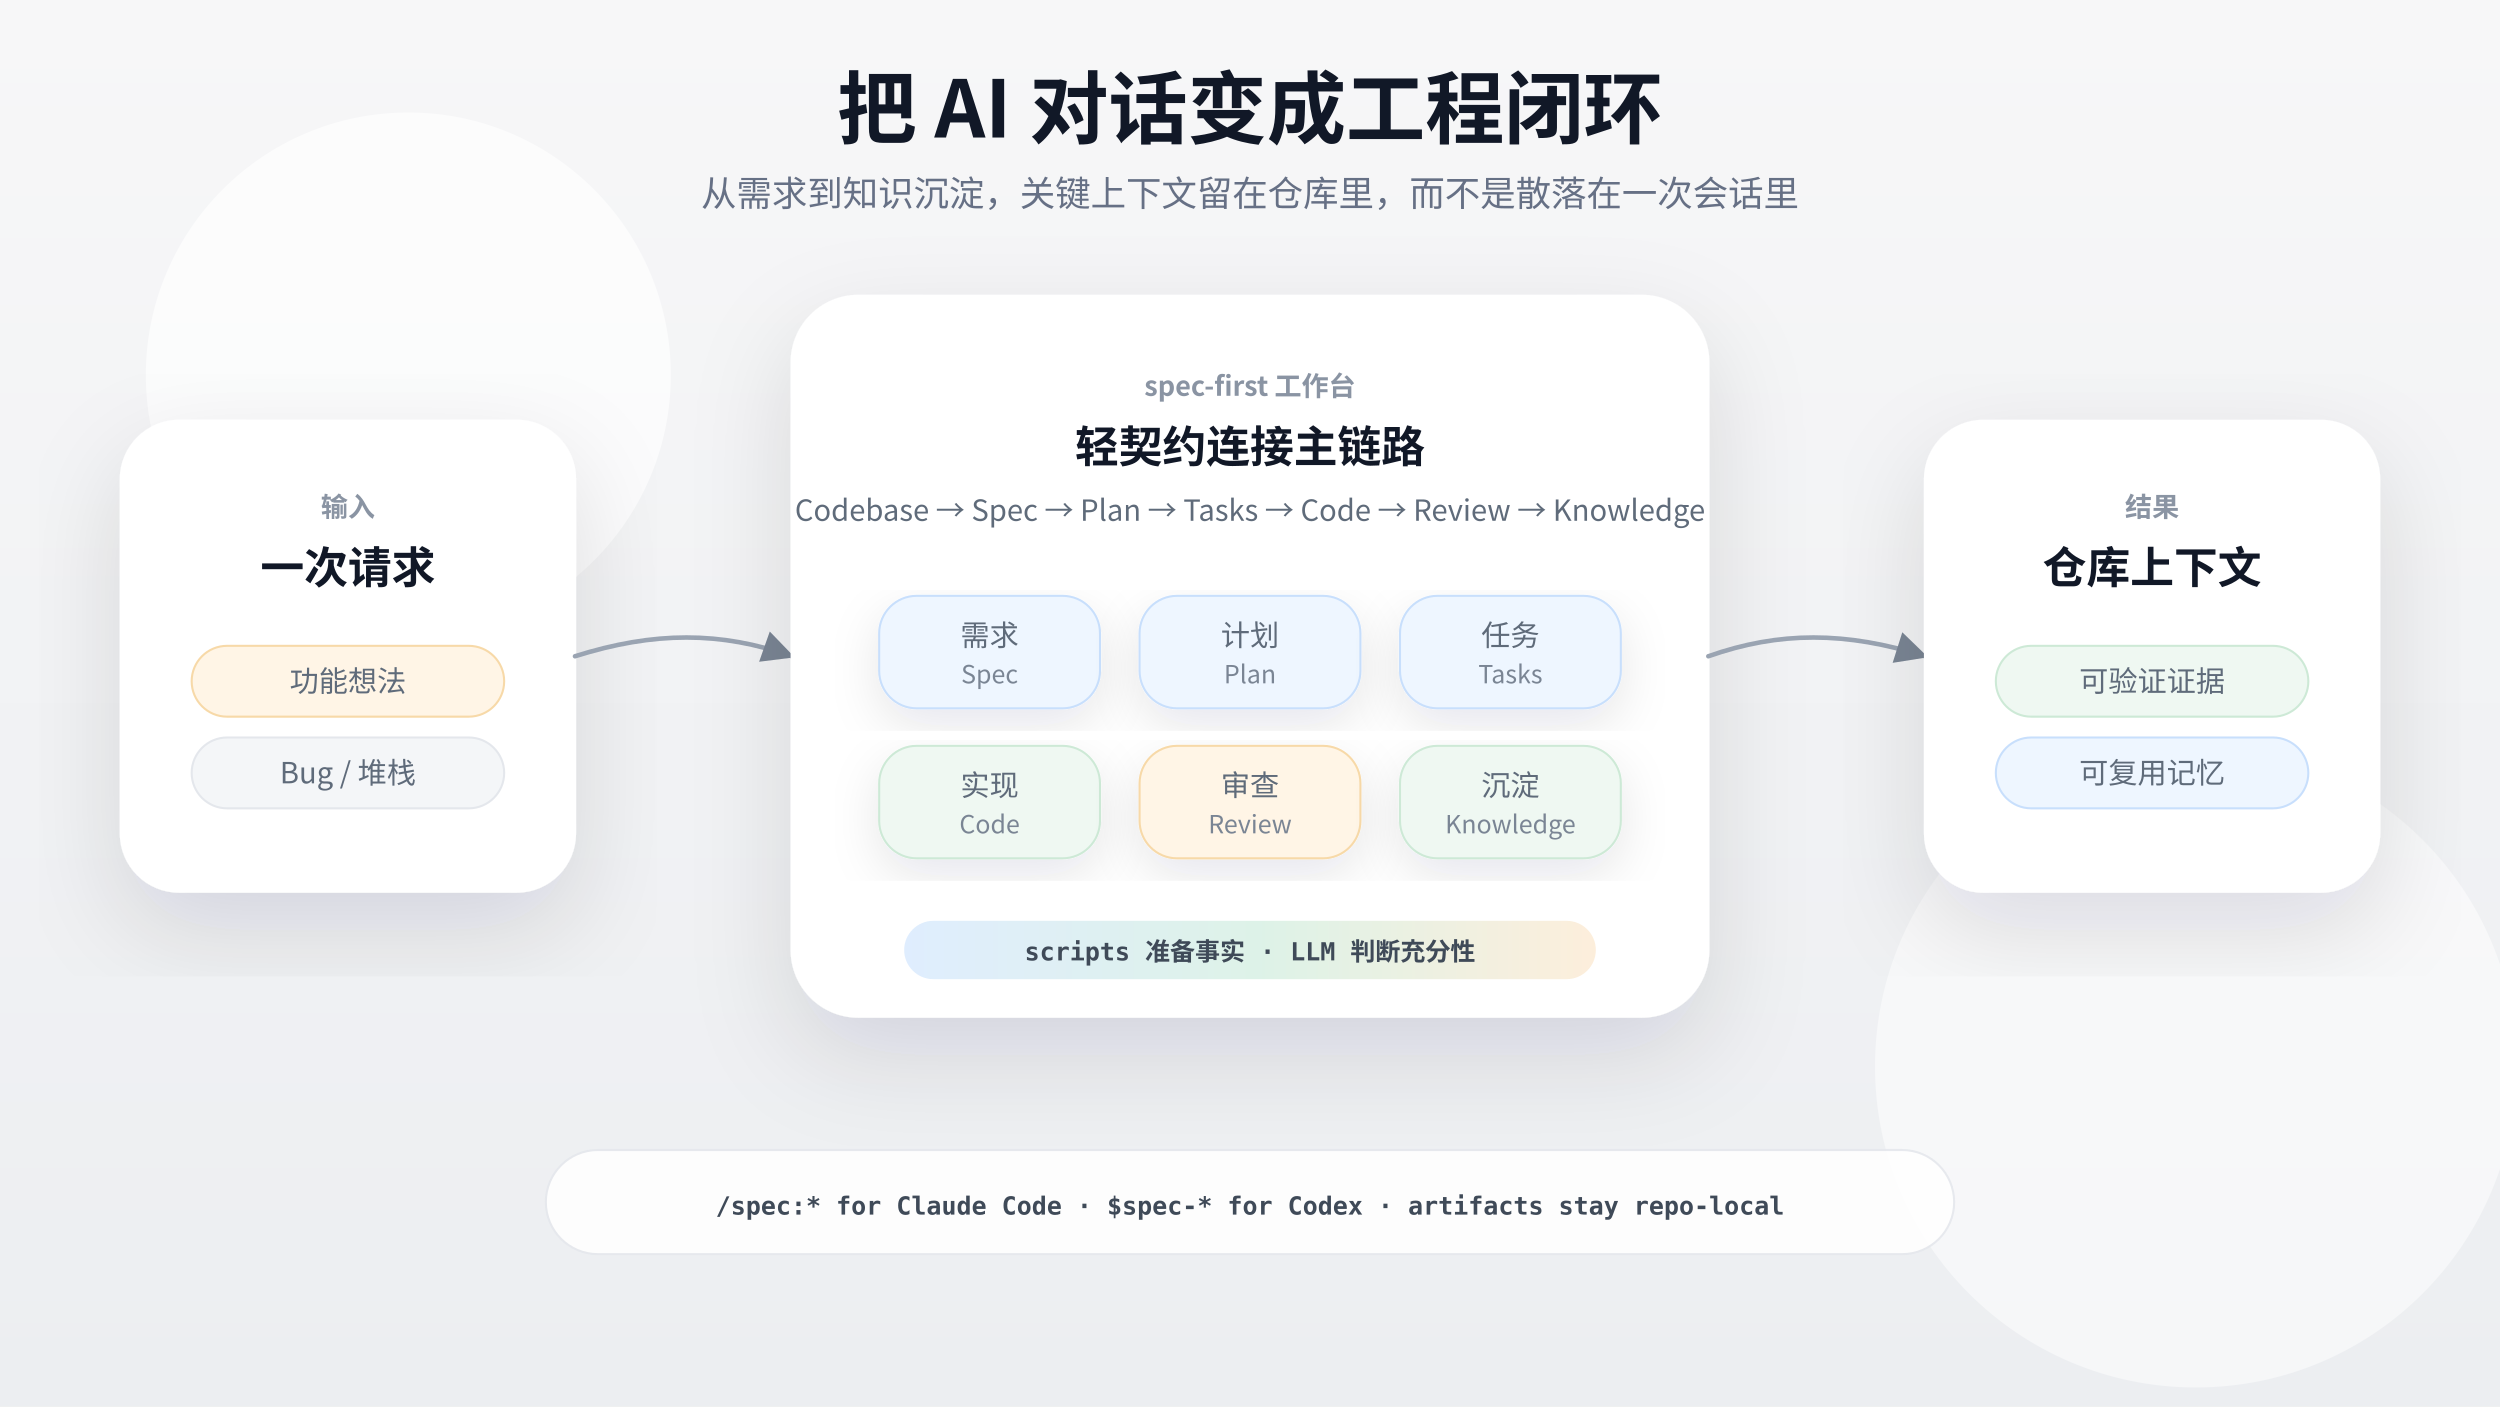
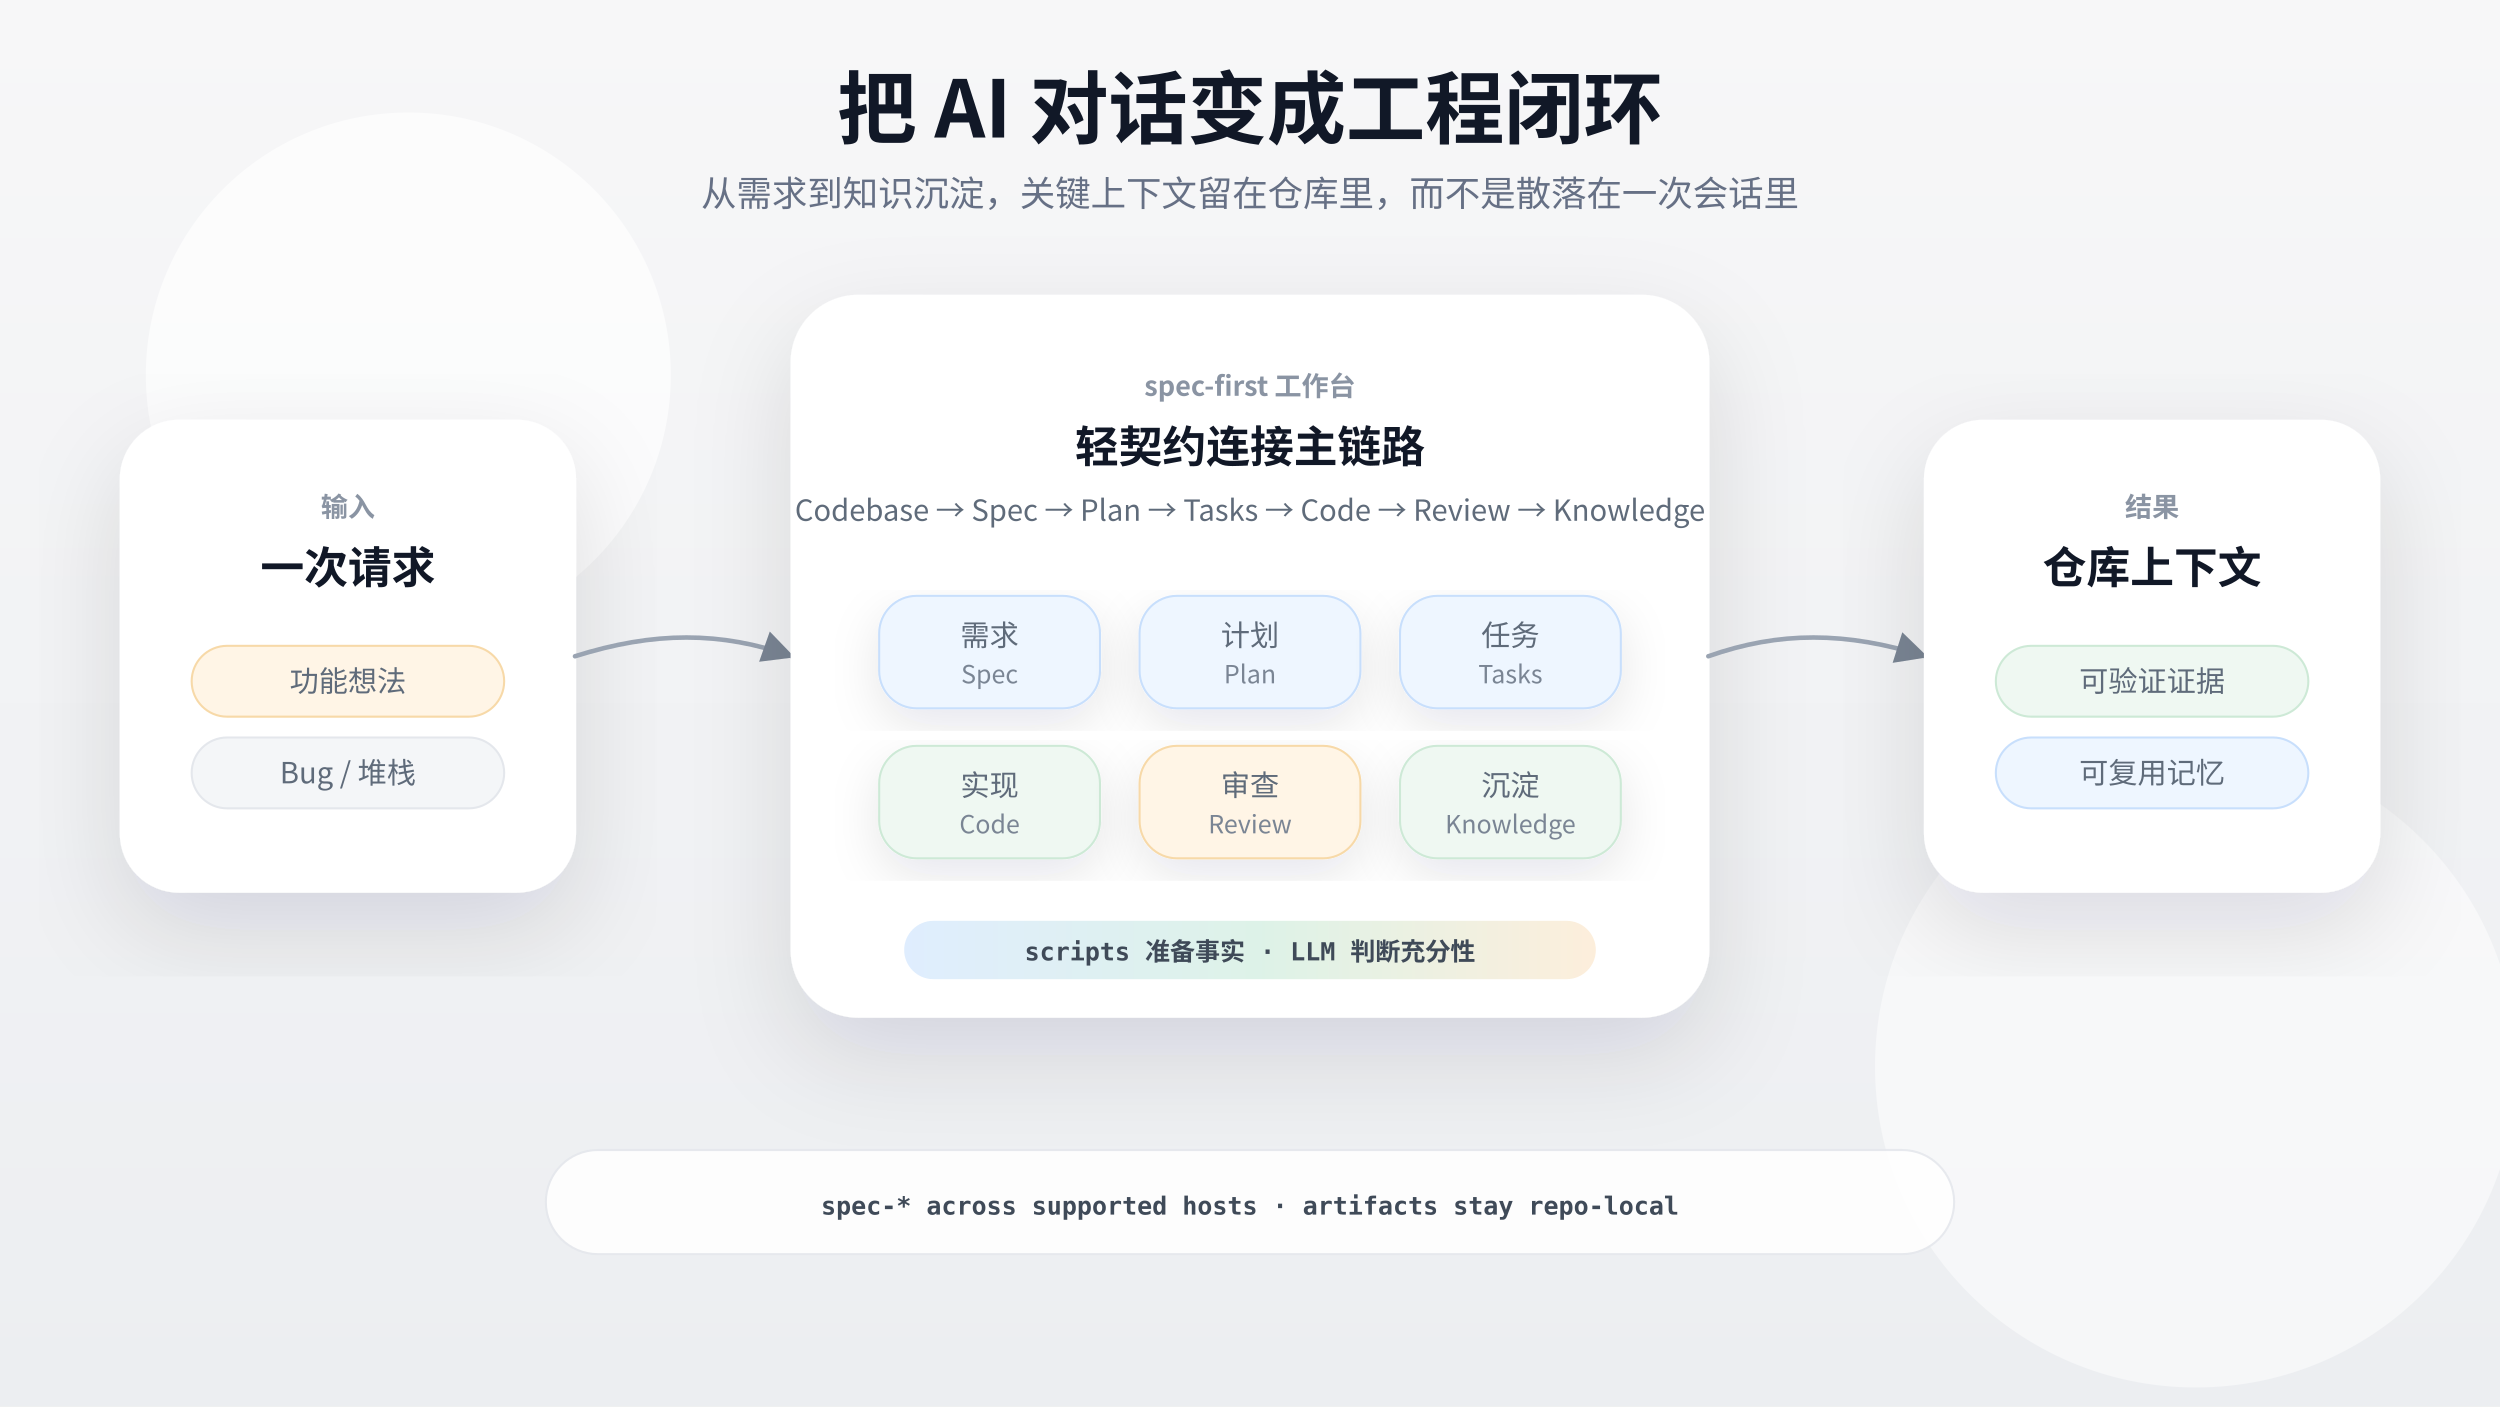
<svg xmlns="http://www.w3.org/2000/svg" viewBox="0 0 1200 675" role="img" aria-labelledby="title desc">
  <defs>
    <linearGradient id="page" x1="0" y1="0" x2="0" y2="1">
      <stop offset="0" stop-color="#F7F7F8" />
      <stop offset="1" stop-color="#ECEEF1" />
    </linearGradient>
    <linearGradient id="accent" x1="0" y1="0" x2="1" y2="0">
      <stop offset="0" stop-color="#4F9CF9" />
      <stop offset="0.52" stop-color="#45B97C" />
      <stop offset="1" stop-color="#F2A23A" />
    </linearGradient>
    <filter id="cardShadow" x="-18%" y="-18%" width="136%" height="136%">
      <feDropShadow dx="0" dy="18" stdDeviation="24" flood-color="#162033" flood-opacity="0.12" />
    </filter>
    <filter id="softShadow" x="-20%" y="-20%" width="140%" height="140%">
      <feDropShadow dx="0" dy="8" stdDeviation="12" flood-color="#162033" flood-opacity="0.10" />
    </filter>
    <marker id="arrow" viewBox="0 0 10 10" refX="9" refY="5" markerWidth="7" markerHeight="7" orient="auto-start-reverse">
      <path d="M 0 0 L 10 5 L 0 10 z" fill="#7A8594" />
    </marker>
    <style>
      text { font-family: -apple-system, BlinkMacSystemFont, "SF Pro Display", "PingFang SC", "Noto Sans CJK SC", "Microsoft YaHei", sans-serif; letter-spacing:0; }
      .title { fill:#111827; font-size:38px; font-weight:760; text-anchor:middle; }
      .subtitle { fill:#667085; font-size:17px; font-weight:500; text-anchor:middle; }
      .kicker { fill:#8A94A3; font-size:13px; font-weight:650; text-anchor:middle; }
      .h { fill:#111827; font-size:21px; font-weight:720; text-anchor:middle; }
      .body { fill:#5F6B7A; font-size:14px; font-weight:520; text-anchor:middle; }
      .small { fill:#7A8594; font-size:12px; font-weight:540; text-anchor:middle; }
      .mono { font-family:"SFMono-Regular", ui-monospace, Menlo, Consolas, monospace; fill:#3F4A58; font-size:12px; font-weight:650; text-anchor:middle; }
      .card { fill:#FFFFFF; stroke:#FFFFFF; stroke-width:1; filter:url(#cardShadow); }
      .chip { fill:#F4F6F8; stroke:#E4E7EC; stroke-width:1; }
      .chip-blue { fill:#EEF6FF; stroke:#C8DFFC; stroke-width:1; }
      .chip-green { fill:#EFF8F2; stroke:#CDE9D6; stroke-width:1; }
      .chip-orange { fill:#FFF5E6; stroke:#F7D9A8; stroke-width:1; }
      .line { fill:none; stroke:#9AA4B2; stroke-width:2.2; stroke-linecap:round; stroke-linejoin:round; marker-end:url(#arrow); }
    </style>
  </defs>
  <rect width="1200" height="675" fill="url(#page)" />
  <circle cx="196" cy="180" r="126" fill="#FFFFFF" opacity="0.65" />
  <circle cx="1054" cy="512" r="154" fill="#FFFFFF" opacity="0.50" />
  <text x="600" y="66" class="title">把 AI 对话变成工程闭环</text>
  <text x="600" y="99" class="subtitle">从需求到知识沉淀，关键上下文留在仓库里，而不是散落在一次会话里</text>
  <g transform="translate(58 202)">
    <rect class="card" x="0" y="0" width="218" height="226" rx="28" />
    <text x="109" y="46" class="kicker">输入</text>
    <text x="109" y="78" class="h">一次请求</text>
    <g transform="translate(34 108)">
      <rect class="chip-orange" x="0" y="0" width="150" height="34" rx="17" />
      <text x="75" y="22" class="body">功能想法</text>
    </g>
    <g transform="translate(34 152)">
      <rect class="chip" x="0" y="0" width="150" height="34" rx="17" />
      <text x="75" y="22" class="body">Bug / 堆栈</text>
    </g>
  </g>
  <path class="line" d="M 276 315 C 314 303 346 303 380 315" />
  <g transform="translate(380 142)">
    <rect class="card" x="0" y="0" width="440" height="346" rx="32" />
    <text x="220" y="48" class="kicker">spec-first 工作台</text>
    <text x="220" y="80" class="h">轻契约连接主链路</text>
    <text x="220" y="108" class="body">Codebase → Spec → Plan → Tasks → Code → Review → Knowledge</text>
    <g transform="translate(42 144)">
      <rect class="chip-blue" x="0" y="0" width="106" height="54" rx="18" filter="url(#softShadow)" />
      <text x="53" y="24" class="body">需求</text>
      <text x="53" y="42" class="small">Spec</text>
    </g>
    <g transform="translate(167 144)">
      <rect class="chip-blue" x="0" y="0" width="106" height="54" rx="18" filter="url(#softShadow)" />
      <text x="53" y="24" class="body">计划</text>
      <text x="53" y="42" class="small">Plan</text>
    </g>
    <g transform="translate(292 144)">
      <rect class="chip-blue" x="0" y="0" width="106" height="54" rx="18" filter="url(#softShadow)" />
      <text x="53" y="24" class="body">任务</text>
      <text x="53" y="42" class="small">Tasks</text>
    </g>
    <g transform="translate(42 216)">
      <rect class="chip-green" x="0" y="0" width="106" height="54" rx="18" filter="url(#softShadow)" />
      <text x="53" y="24" class="body">实现</text>
      <text x="53" y="42" class="small">Code</text>
    </g>
    <g transform="translate(167 216)">
      <rect class="chip-orange" x="0" y="0" width="106" height="54" rx="18" filter="url(#softShadow)" />
      <text x="53" y="24" class="body">审查</text>
      <text x="53" y="42" class="small">Review</text>
    </g>
    <g transform="translate(292 216)">
      <rect class="chip-green" x="0" y="0" width="106" height="54" rx="18" filter="url(#softShadow)" />
      <text x="53" y="24" class="body">沉淀</text>
      <text x="53" y="42" class="small">Knowledge</text>
    </g>
    <rect x="54" y="300" width="332" height="28" rx="14" fill="url(#accent)" opacity="0.18" />
    <text x="220" y="319" class="mono">scripts 准备事实 · LLM 判断充分性</text>
  </g>
  <path class="line" d="M 820 315 C 854 303 886 303 924 315" />
  <g transform="translate(924 202)">
    <rect class="card" x="0" y="0" width="218" height="226" rx="28" />
    <text x="109" y="46" class="kicker">结果</text>
    <text x="109" y="78" class="h">仓库上下文</text>
    <g transform="translate(34 108)">
      <rect class="chip-green" x="0" y="0" width="150" height="34" rx="17" />
      <text x="75" y="22" class="body">可验证证据</text>
    </g>
    <g transform="translate(34 152)">
      <rect class="chip-blue" x="0" y="0" width="150" height="34" rx="17" />
      <text x="75" y="22" class="body">可复用记忆</text>
    </g>
  </g>
  <g transform="translate(262 552)">
    <rect x="0" y="0" width="676" height="50" rx="25" fill="#FFFFFF" opacity="0.86" stroke="#E4E7EC" />
-     <text x="338" y="31" class="mono">/spec:* for Claude Code · $spec-* for Codex · artifacts stay repo-local</text>
+     <text x="338" y="31" class="mono">spec-* across supported hosts · artifacts stay repo-local</text>
  </g>
</svg>
